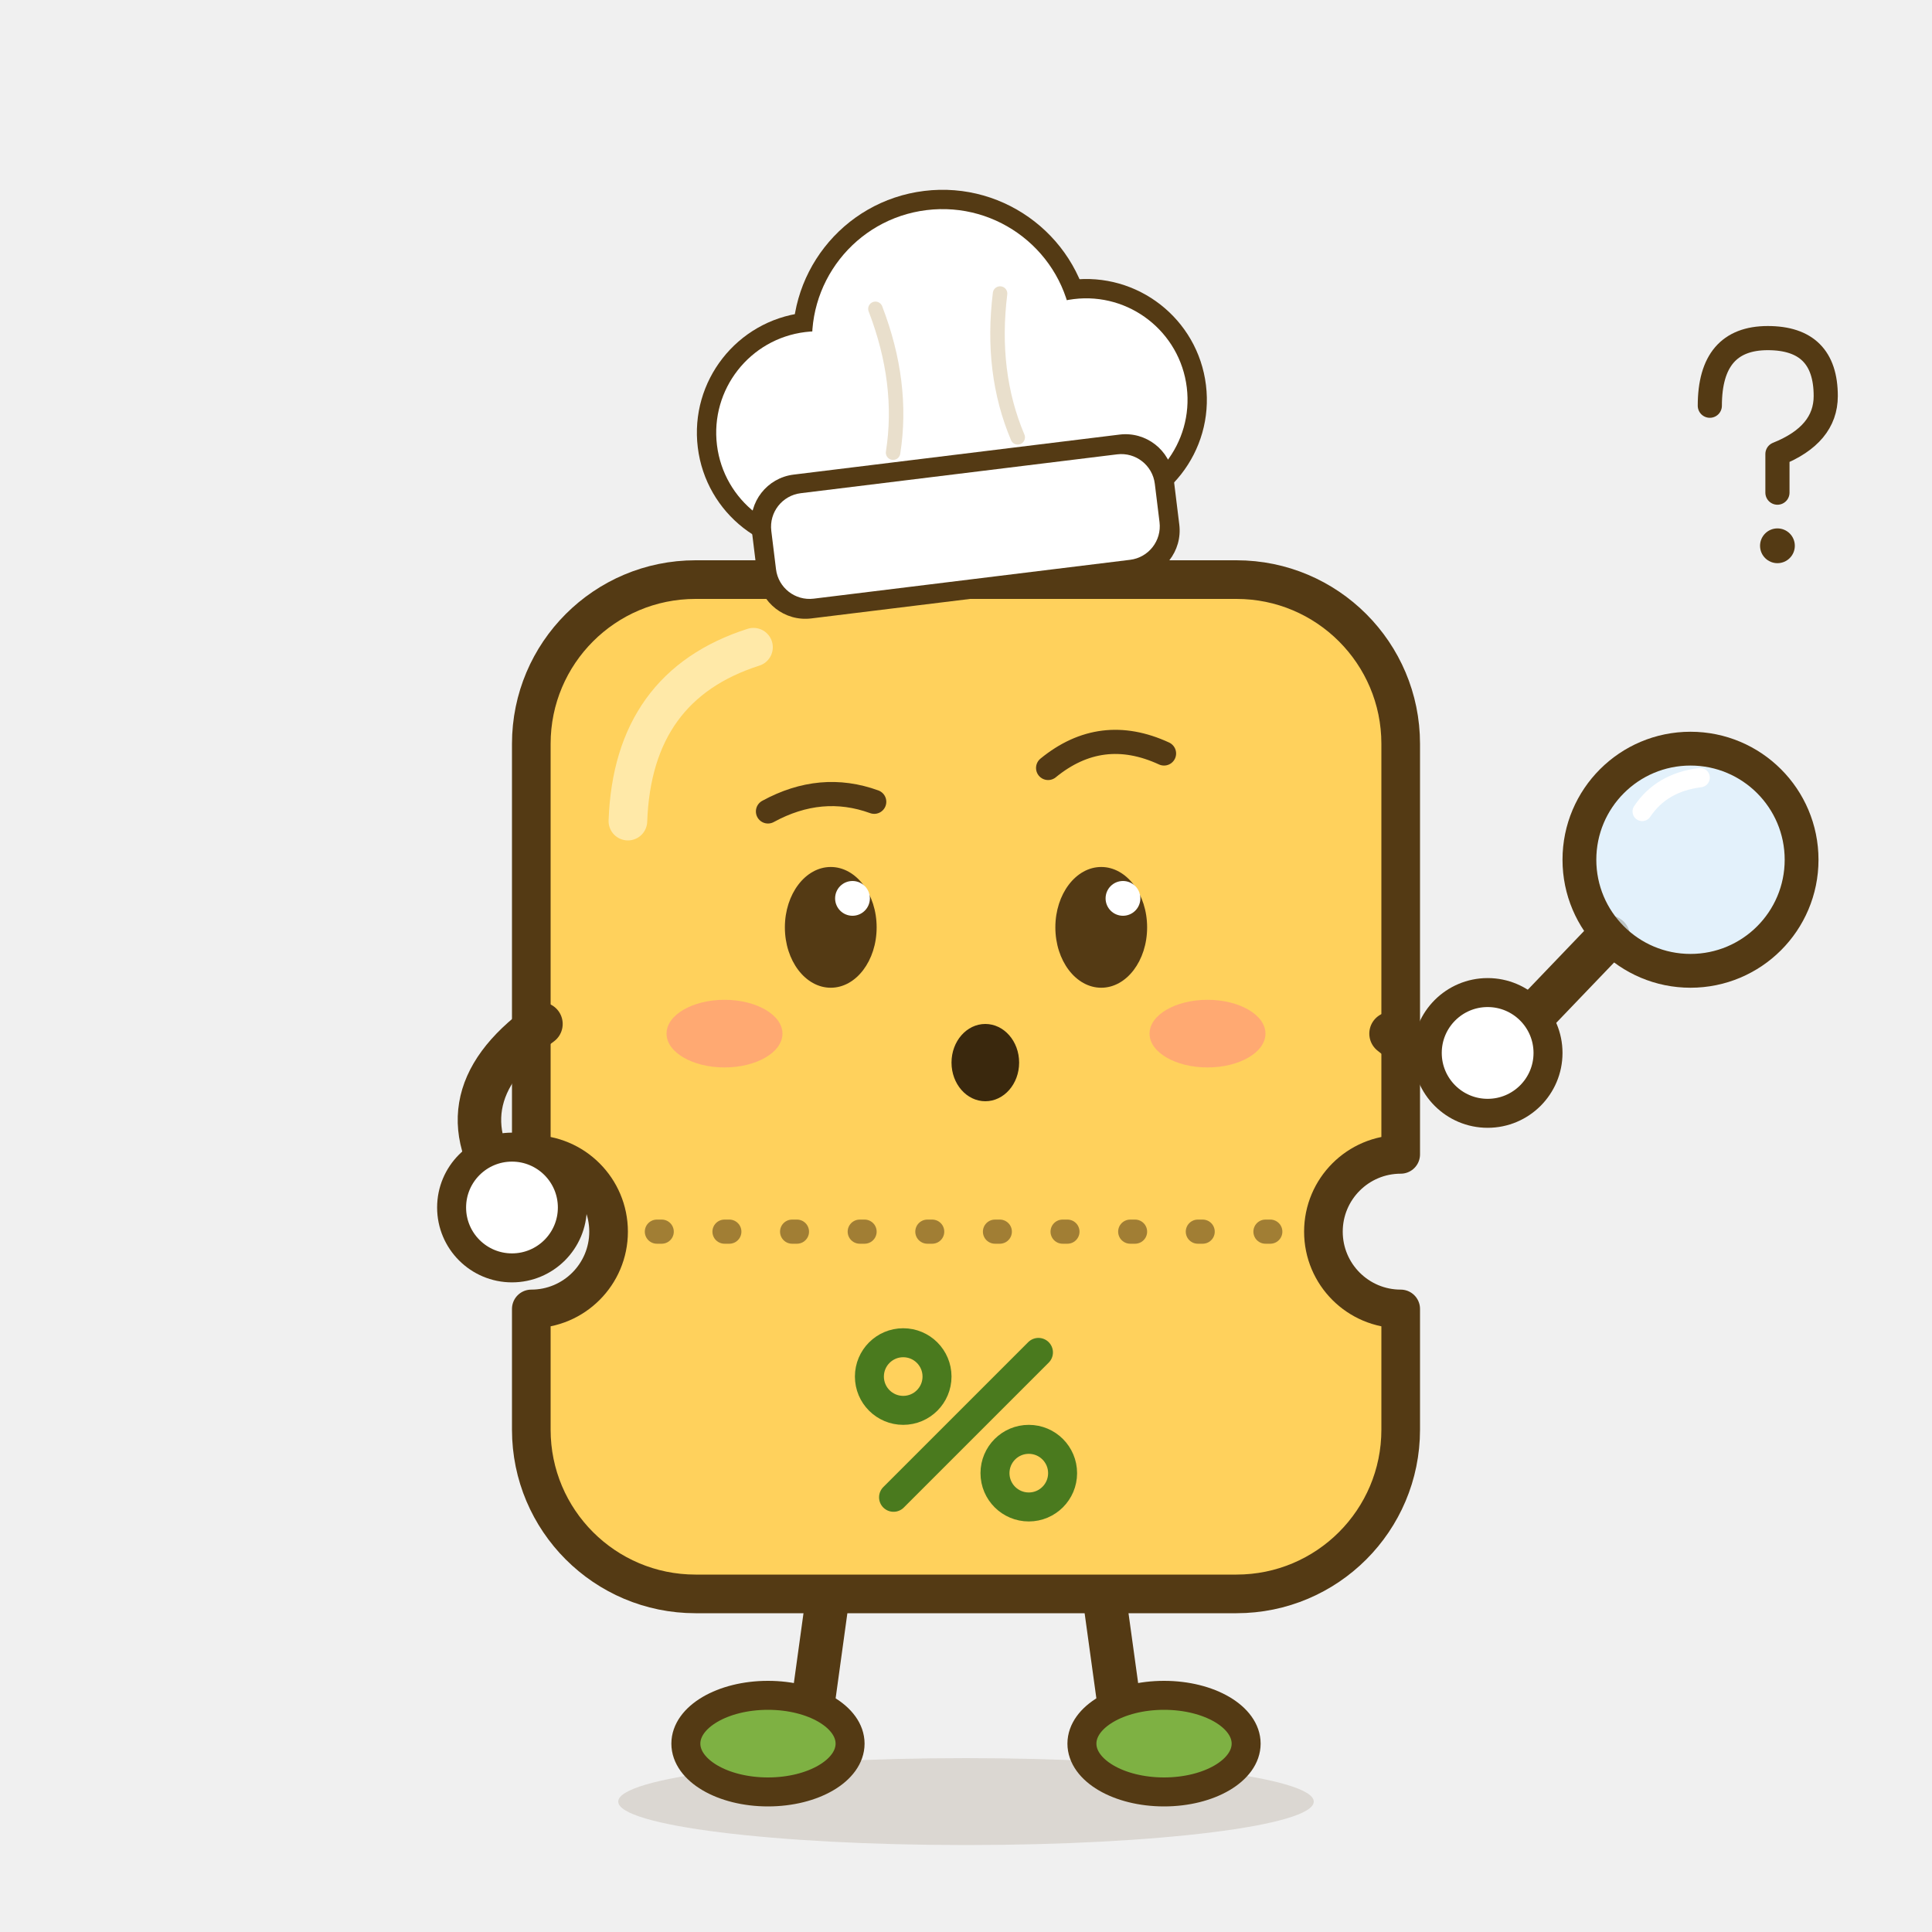
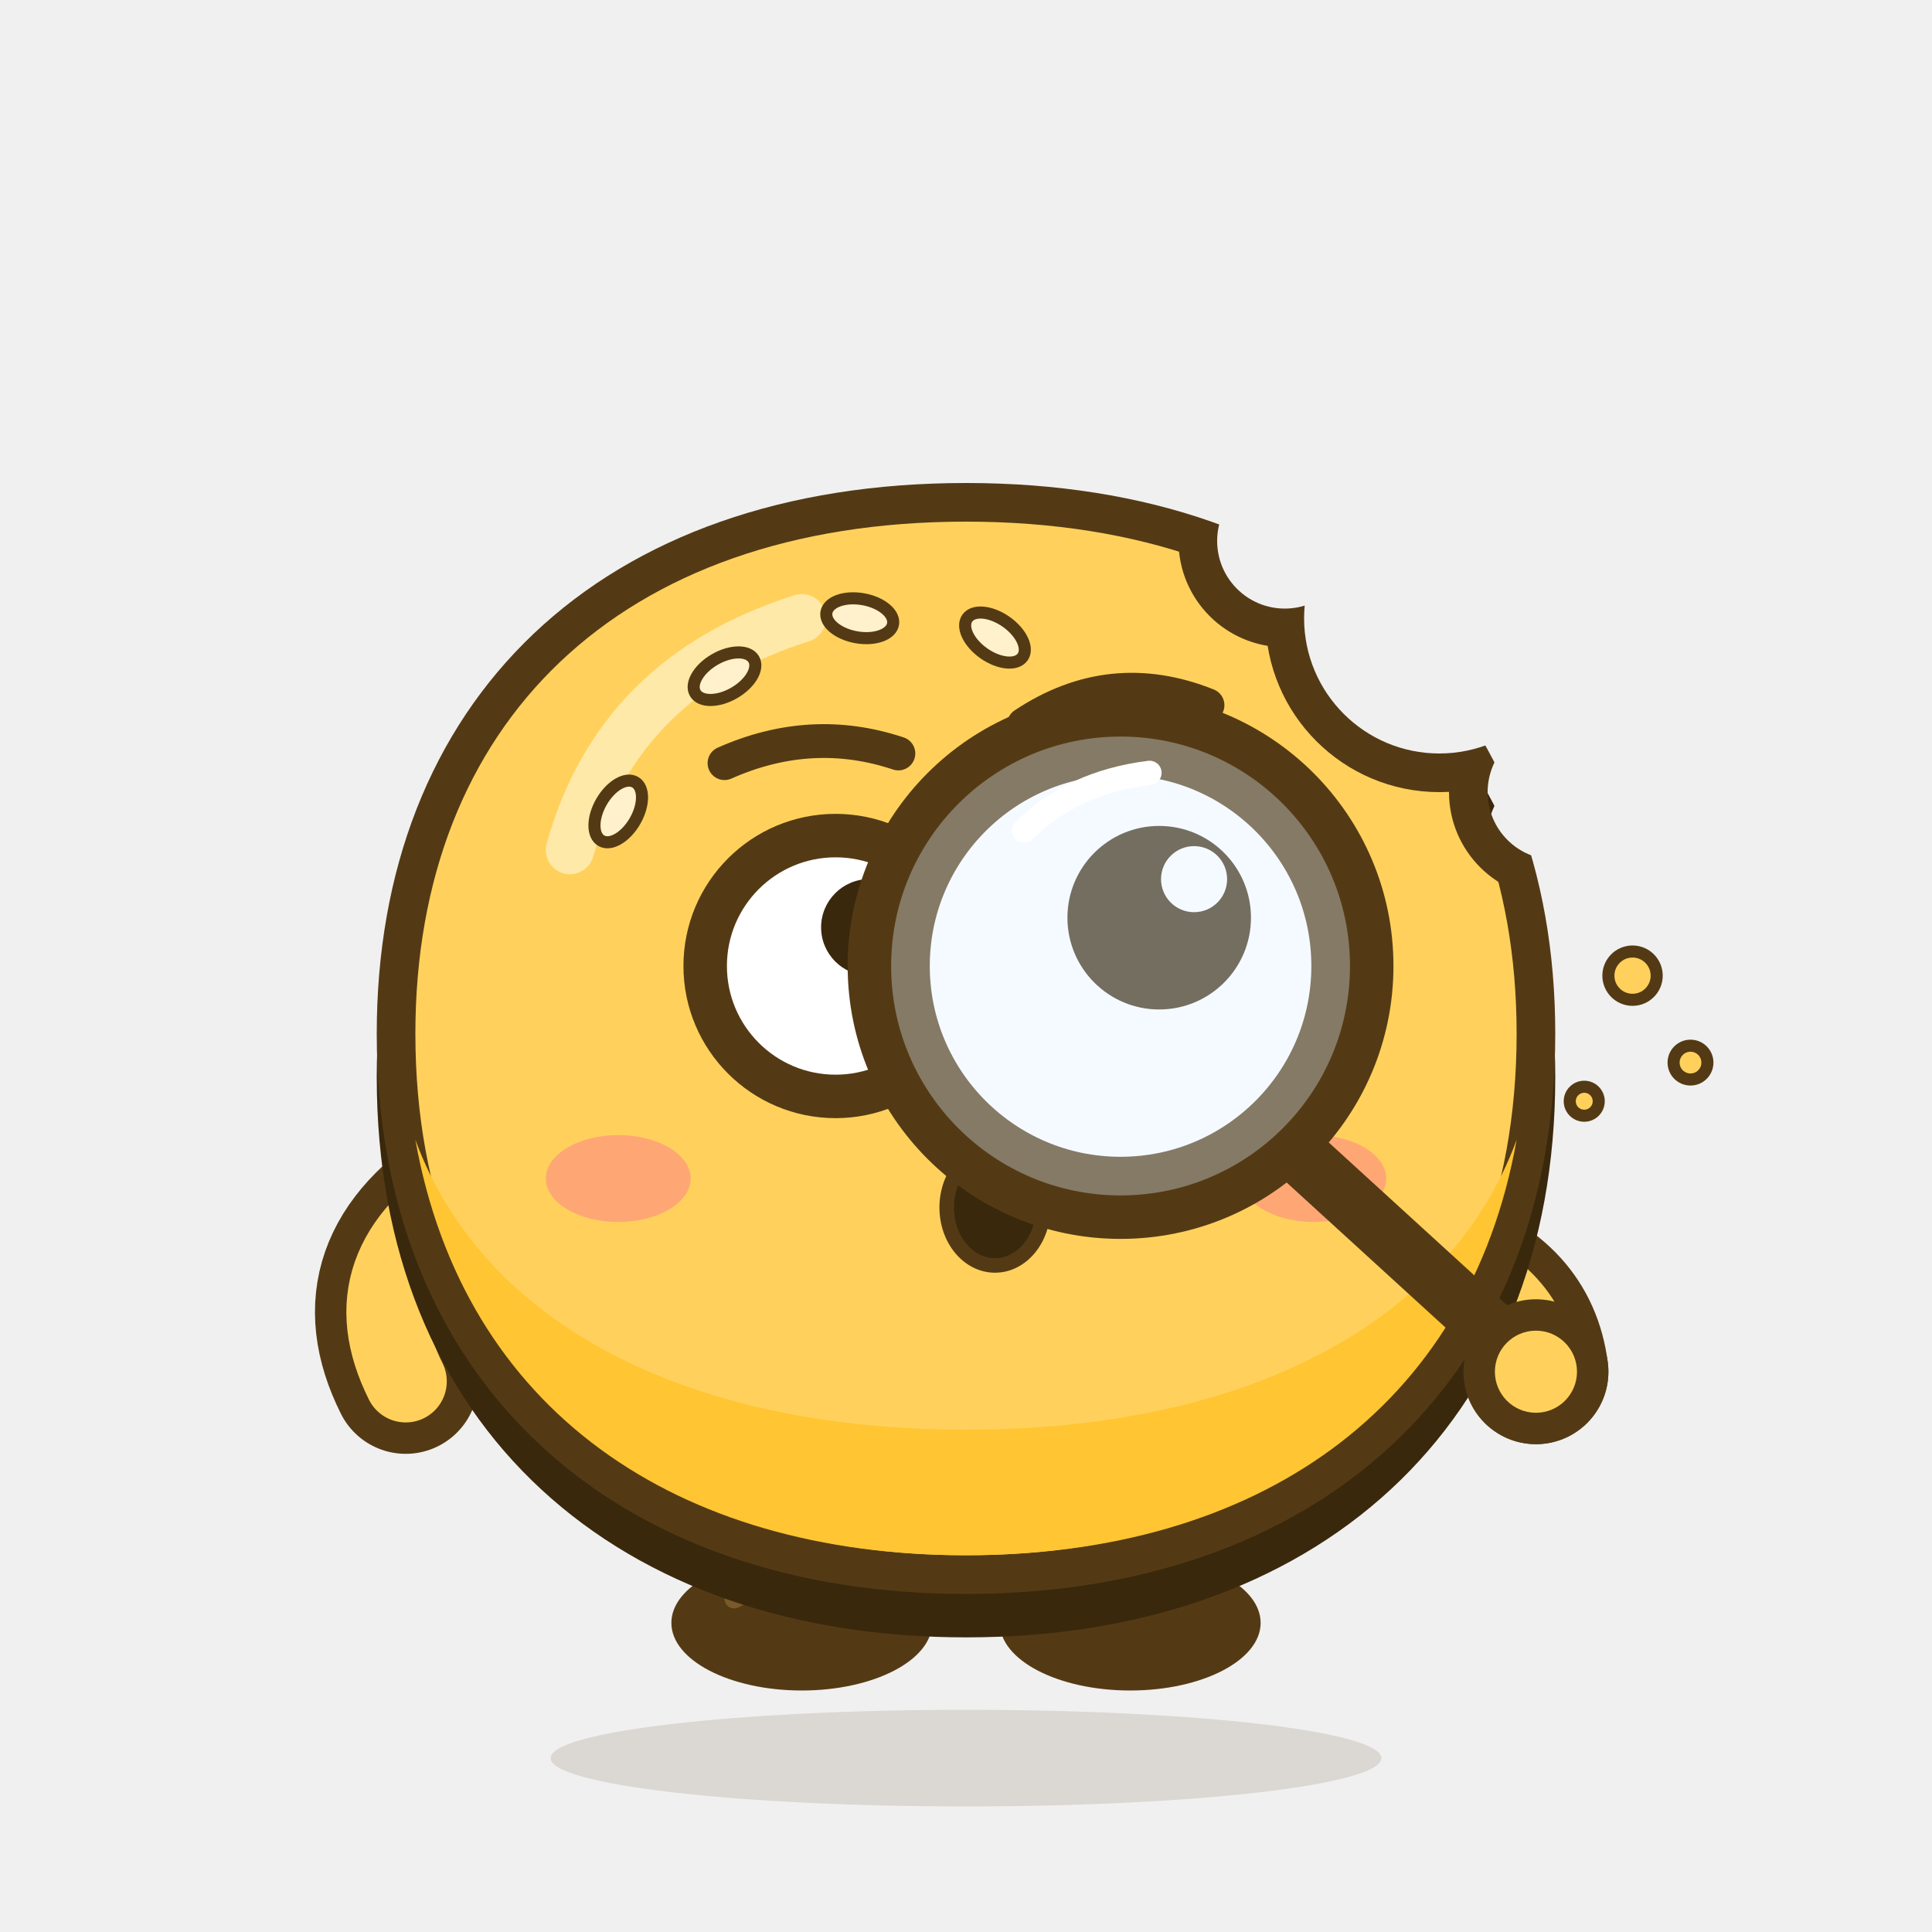
<svg xmlns="http://www.w3.org/2000/svg" viewBox="0 0 400 400" width="400" height="400" role="img" aria-label="Didu searching">
-   <ellipse cx="200" cy="373" rx="72" ry="9" fill="#543A14" opacity=".14" />
-   <path d="M172 326 L168 355" fill="none" stroke="#543A14" stroke-width="9" stroke-linecap="round" stroke-linejoin="round" />
-   <path d="M228 326 L232 355" fill="none" stroke="#543A14" stroke-width="9" stroke-linecap="round" stroke-linejoin="round" />
-   <ellipse cx="159" cy="361" rx="17" ry="10" fill="#7EB143" stroke="#543A14" stroke-width="6" />
-   <ellipse cx="241" cy="361" rx="17" ry="10" fill="#7EB143" stroke="#543A14" stroke-width="6" />
-   <path d="M144 120 H256 A34 34 0 0 1 290 154 V239 A16 16 0 0 0 290 271 V296 A34 34 0 0 1 256 330 H144 A34 34 0 0 1 110 296 V271 A16 16 0 0 0 110 239 V154 A34 34 0 0 1 144 120 Z" fill="#FFD15C" stroke="#543A14" stroke-width="8" stroke-linejoin="round" />
-   <path d="M130 170 Q131 142 156 134" fill="none" stroke="#FFE9A8" stroke-width="8" stroke-linecap="round" stroke-linejoin="round" />
-   <path d="M136 255 H264" fill="none" stroke="#543A14" stroke-width="5" stroke-linecap="round" stroke-linejoin="round" stroke-dasharray="1 13" opacity=".55" />
-   <g fill="none" stroke="#4A7A1E" stroke-width="6" stroke-linecap="round">
-     <circle cx="187" cy="285" r="7" />
-     <circle cx="213" cy="305" r="7" />
-     <path d="M215 280 L185 310" />
+   <defs>
+     <mask id="didu-search-o" maskUnits="userSpaceOnUse" x="0" y="0" width="400" height="400">
+       <rect width="400" height="400" fill="#fff" />
+       <circle cx="298" cy="128" r="28" fill="#000" />
+       <circle cx="266" cy="112" r="14" fill="#000" />
+       <circle cx="322" cy="164" r="14" fill="#000" />
+     </mask>
+     <mask id="didu-search-i" maskUnits="userSpaceOnUse" x="0" y="0" width="400" height="400">
+       <rect width="400" height="400" fill="#fff" />
+       <circle cx="298" cy="128" r="36" fill="#000" />
+       <circle cx="266" cy="112" r="22" fill="#000" />
+       <circle cx="322" cy="164" r="22" fill="#000" />
+     </mask>
+   </defs>
+   <ellipse cx="200" cy="364" rx="86" ry="10" fill="#543A14" opacity=".14" />
+   <ellipse cx="166" cy="336" rx="27" ry="14" fill="#543A14" />
+   <ellipse cx="234" cy="336" rx="27" ry="14" fill="#543A14" />
+   <path d="M152 331 Q160 327 170 328" fill="none" stroke="#7A5A2A" stroke-width="4" stroke-linecap="round" stroke-linejoin="round" />
+   <path d="M220 331 Q228 327 238 328" fill="none" stroke="#7A5A2A" stroke-width="4" stroke-linecap="round" stroke-linejoin="round" />
+   <path d="M98 246 Q72 262 84 286" fill="none" stroke="#543A14" stroke-width="30" stroke-linecap="round" stroke-linejoin="round" />
+   <path d="M98 246 Q72 262 84 286" fill="none" stroke="#FFD15C" stroke-width="17" stroke-linecap="round" stroke-linejoin="round" />
+   <path d="M298 262 Q316 268 318 284" fill="none" stroke="#543A14" stroke-width="30" stroke-linecap="round" stroke-linejoin="round" />
+   <path d="M298 262 Q316 268 318 284" fill="none" stroke="#FFD15C" stroke-width="17" stroke-linecap="round" stroke-linejoin="round" />
+   <g transform="translate(0 9)" mask="url(#didu-search-o)">
+     <path d="M200 108 C272 108 314 150 314 214 C314 282 268 322 200 322 C132 322 86 282 86 214 C86 150 128 108 200 108 Z" fill="#3A280D" stroke="#3A280D" stroke-width="16" stroke-linejoin="round" />
  </g>
-   <ellipse cx="172" cy="192" rx="9.5" ry="12.5" fill="#543A14" />
-   <circle cx="176.5" cy="186" r="3.6" fill="#FFFFFF" />
-   <ellipse cx="228" cy="192" rx="9.5" ry="12.5" fill="#543A14" />
-   <circle cx="232.5" cy="186" r="3.6" fill="#FFFFFF" />
-   <ellipse cx="150" cy="214" rx="12" ry="7" fill="#FF9C7A" opacity=".75" />
-   <ellipse cx="250" cy="214" rx="12" ry="7" fill="#FF9C7A" opacity=".75" />
-   <path d="M159 168 Q170 162 181 166" fill="none" stroke="#543A14" stroke-width="5" stroke-linecap="round" stroke-linejoin="round" />
-   <path d="M217 159 Q228 150 241 156" fill="none" stroke="#543A14" stroke-width="5" stroke-linecap="round" stroke-linejoin="round" />
-   <ellipse cx="204" cy="220" rx="7" ry="8" fill="#3A280D" />
-   <g transform="rotate(-7 200 110)">
-     <circle cx="172" cy="86" r="25" fill="#543A14" />
-     <circle cx="200" cy="70" r="31" fill="#543A14" />
-     <circle cx="228" cy="86" r="25" fill="#543A14" />
-     <circle cx="172" cy="86" r="21" fill="#FFFFFF" />
-     <circle cx="200" cy="70" r="27" fill="#FFFFFF" />
-     <circle cx="228" cy="86" r="21" fill="#FFFFFF" />
-     <path d="M187 62 Q191 78 187 92" fill="none" stroke="#E9DFCC" stroke-width="3" stroke-linecap="round" stroke-linejoin="round" />
-     <path d="M213 62 Q209 78 213 92" fill="none" stroke="#E9DFCC" stroke-width="3" stroke-linecap="round" stroke-linejoin="round" />
-     <rect x="156" y="94" width="88" height="30" rx="10" fill="#543A14" />
-     <rect x="160" y="98" width="80" height="22" rx="7" fill="#FFFFFF" />
+   <path d="M200 108 C272 108 314 150 314 214 C314 282 268 322 200 322 C132 322 86 282 86 214 C86 150 128 108 200 108 Z" fill="#543A14" stroke="#543A14" stroke-width="16" stroke-linejoin="round" mask="url(#didu-search-o)" />
+   <g mask="url(#didu-search-i)">
+     <path d="M200 108 C272 108 314 150 314 214 C314 282 268 322 200 322 C132 322 86 282 86 214 C86 150 128 108 200 108 Z" fill="#FFD15C" />
+     <path d="M86 236 C96 292 140 322 200 322 C260 322 304 292 314 236 C300 274 258 296 200 296 C142 296 100 274 86 236 Z" fill="#FFC533" />
+     <path d="M118 176 Q128 140 166 128" fill="none" stroke="#FFE9A8" stroke-width="10" stroke-linecap="round" stroke-linejoin="round" />
  </g>
-   <path d="M354 84 Q354 70 366 70 Q378 70 378 82 Q378 90 368 94 L368 102" fill="none" stroke="#543A14" stroke-width="5" stroke-linecap="round" stroke-linejoin="round" />
-   <circle cx="368" cy="113" r="3.6" fill="#543A14" />
-   <path d="M112 212 Q90 228 106 248" fill="none" stroke="#543A14" stroke-width="9" stroke-linecap="round" stroke-linejoin="round" />
-   <circle cx="106" cy="250" r="12.5" fill="#FFFFFF" stroke="#543A14" stroke-width="6" />
-   <path d="M333 194 L310 218" fill="none" stroke="#543A14" stroke-width="9" stroke-linecap="round" stroke-linejoin="round" />
-   <circle cx="350" cy="178" r="23" fill="#DFF1FF" fill-opacity=".75" stroke="#543A14" stroke-width="7" />
-   <path d="M340 168 Q344 162 352 161" fill="none" stroke="#FFFFFF" stroke-width="4" stroke-linecap="round" stroke-linejoin="round" />
-   <path d="M288 214 Q300 224 308 218" fill="none" stroke="#543A14" stroke-width="9" stroke-linecap="round" stroke-linejoin="round" />
-   <circle cx="308" cy="218" r="12.5" fill="#FFFFFF" stroke="#543A14" stroke-width="6" />
+   <ellipse cx="150" cy="140" rx="7" ry="4" fill="#FFF1CC" stroke="#543A14" stroke-width="2.5" transform="rotate(-30 150 140)" />
+   <ellipse cx="178" cy="128" rx="7" ry="4" fill="#FFF1CC" stroke="#543A14" stroke-width="2.5" transform="rotate(10 178 128)" />
+   <ellipse cx="128" cy="168" rx="7" ry="4" fill="#FFF1CC" stroke="#543A14" stroke-width="2.5" transform="rotate(-60 128 168)" />
+   <ellipse cx="206" cy="132" rx="7" ry="4" fill="#FFF1CC" stroke="#543A14" stroke-width="2.5" transform="rotate(35 206 132)" />
+   <circle cx="338" cy="202" r="5" fill="#FFD15C" stroke="#543A14" stroke-width="2.5" />
+   <circle cx="350" cy="220" r="3.5" fill="#FFD15C" stroke="#543A14" stroke-width="2.5" />
+   <circle cx="328" cy="228" r="3" fill="#FFD15C" stroke="#543A14" stroke-width="2.5" />
+   <circle cx="173" cy="200" r="27" fill="#FFFFFF" stroke="#543A14" stroke-width="9" />
+   <circle cx="180" cy="192" r="10" fill="#3A280D" />
+   <circle cx="183.8" cy="187.8" r="3.6" fill="#FFFFFF" />
+   <path d="M150 158 Q168 150 186 156" fill="none" stroke="#543A14" stroke-width="7" stroke-linecap="round" stroke-linejoin="round" />
+   <path d="M212 150 Q230 138 250 146" fill="none" stroke="#543A14" stroke-width="7" stroke-linecap="round" stroke-linejoin="round" />
+   <ellipse cx="128" cy="244" rx="15" ry="9" fill="#FF9C7A" opacity=".8" />
+   <ellipse cx="272" cy="244" rx="15" ry="9" fill="#FF9C7A" opacity=".8" />
+   <ellipse cx="206" cy="250" rx="10" ry="12" fill="#3A280D" stroke="#543A14" stroke-width="3" />
+   <circle cx="232" cy="200" r="44" fill="#FFFFFF" stroke="#543A14" stroke-width="9" />
+   <circle cx="240" cy="190" r="19" fill="#3A280D" />
+   <circle cx="247.22" cy="182.02" r="6.84" fill="#FFFFFF" />
+   <circle cx="232" cy="200" r="52" fill="#DFF1FF" fill-opacity=".35" stroke="#543A14" stroke-width="9" />
+   <path d="M212 172 Q222 162 238 160" fill="none" stroke="#FFFFFF" stroke-width="5" stroke-linecap="round" stroke-linejoin="round" />
+   <path d="M270 240 L316 282" fill="none" stroke="#543A14" stroke-width="12" stroke-linecap="round" stroke-linejoin="round" />
+   <circle cx="318" cy="284" r="15" fill="#543A14" />
+   <circle cx="318" cy="284" r="8.5" fill="#FFD15C" />
</svg>
